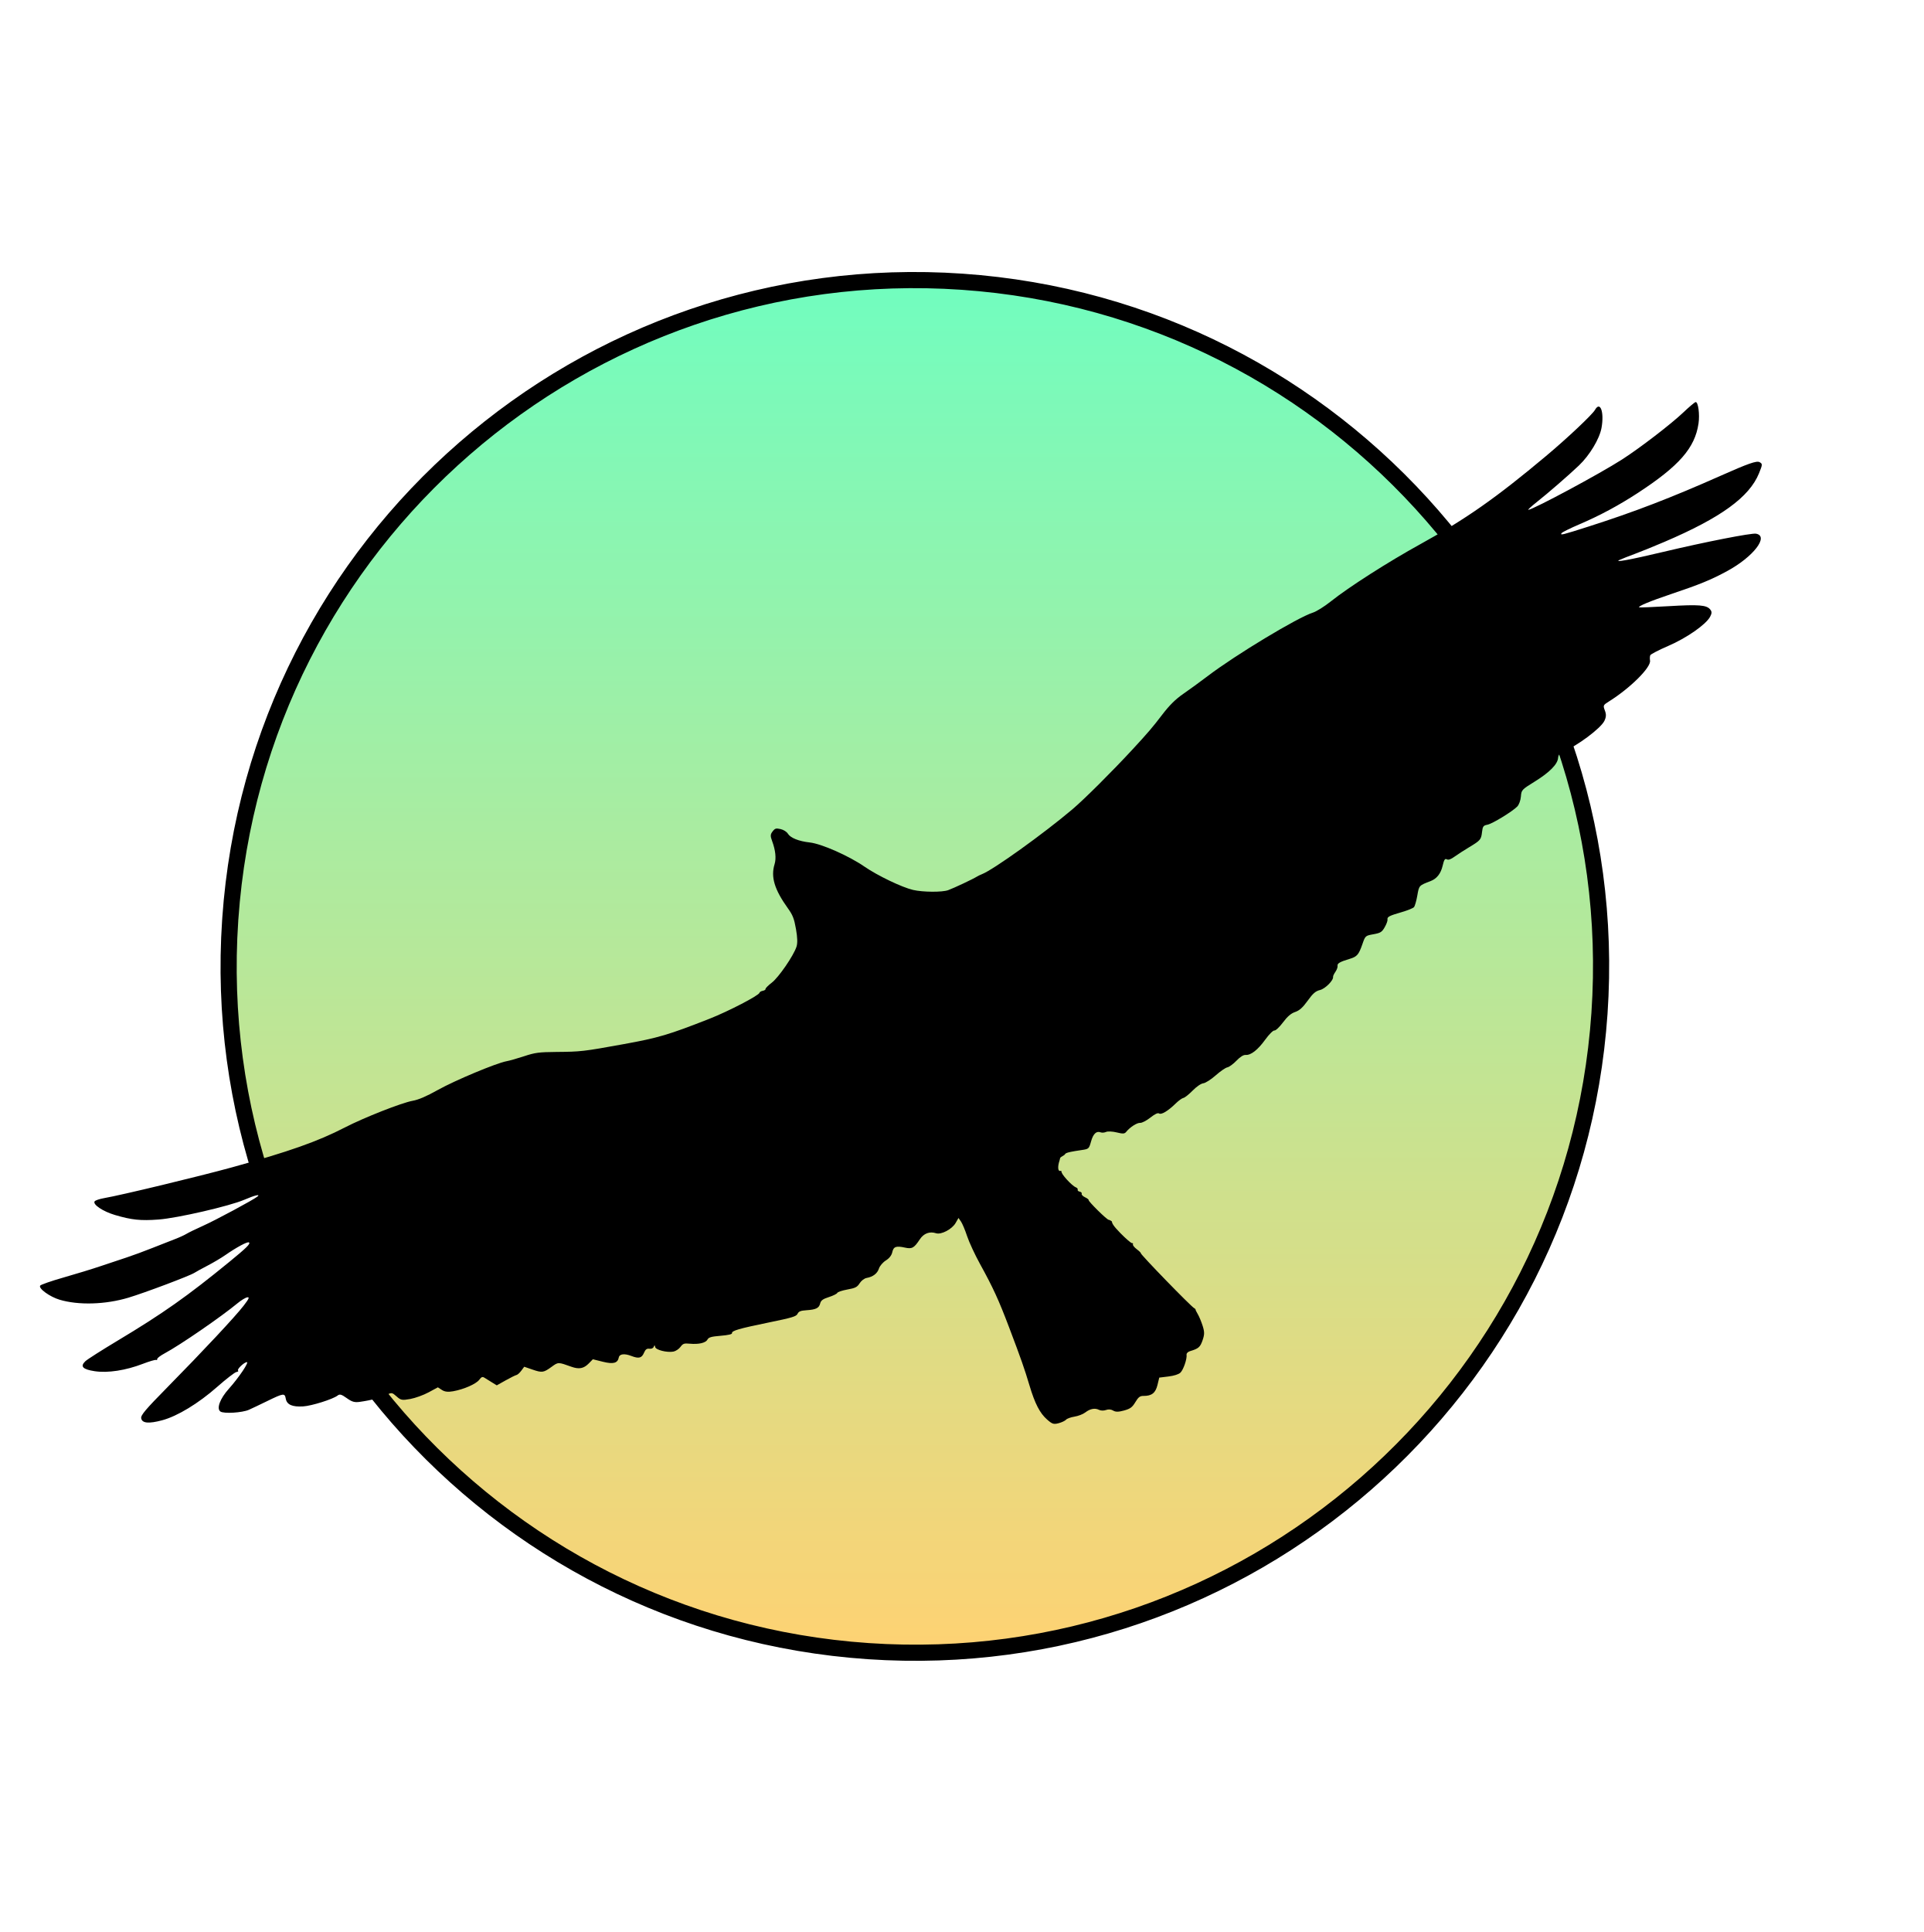
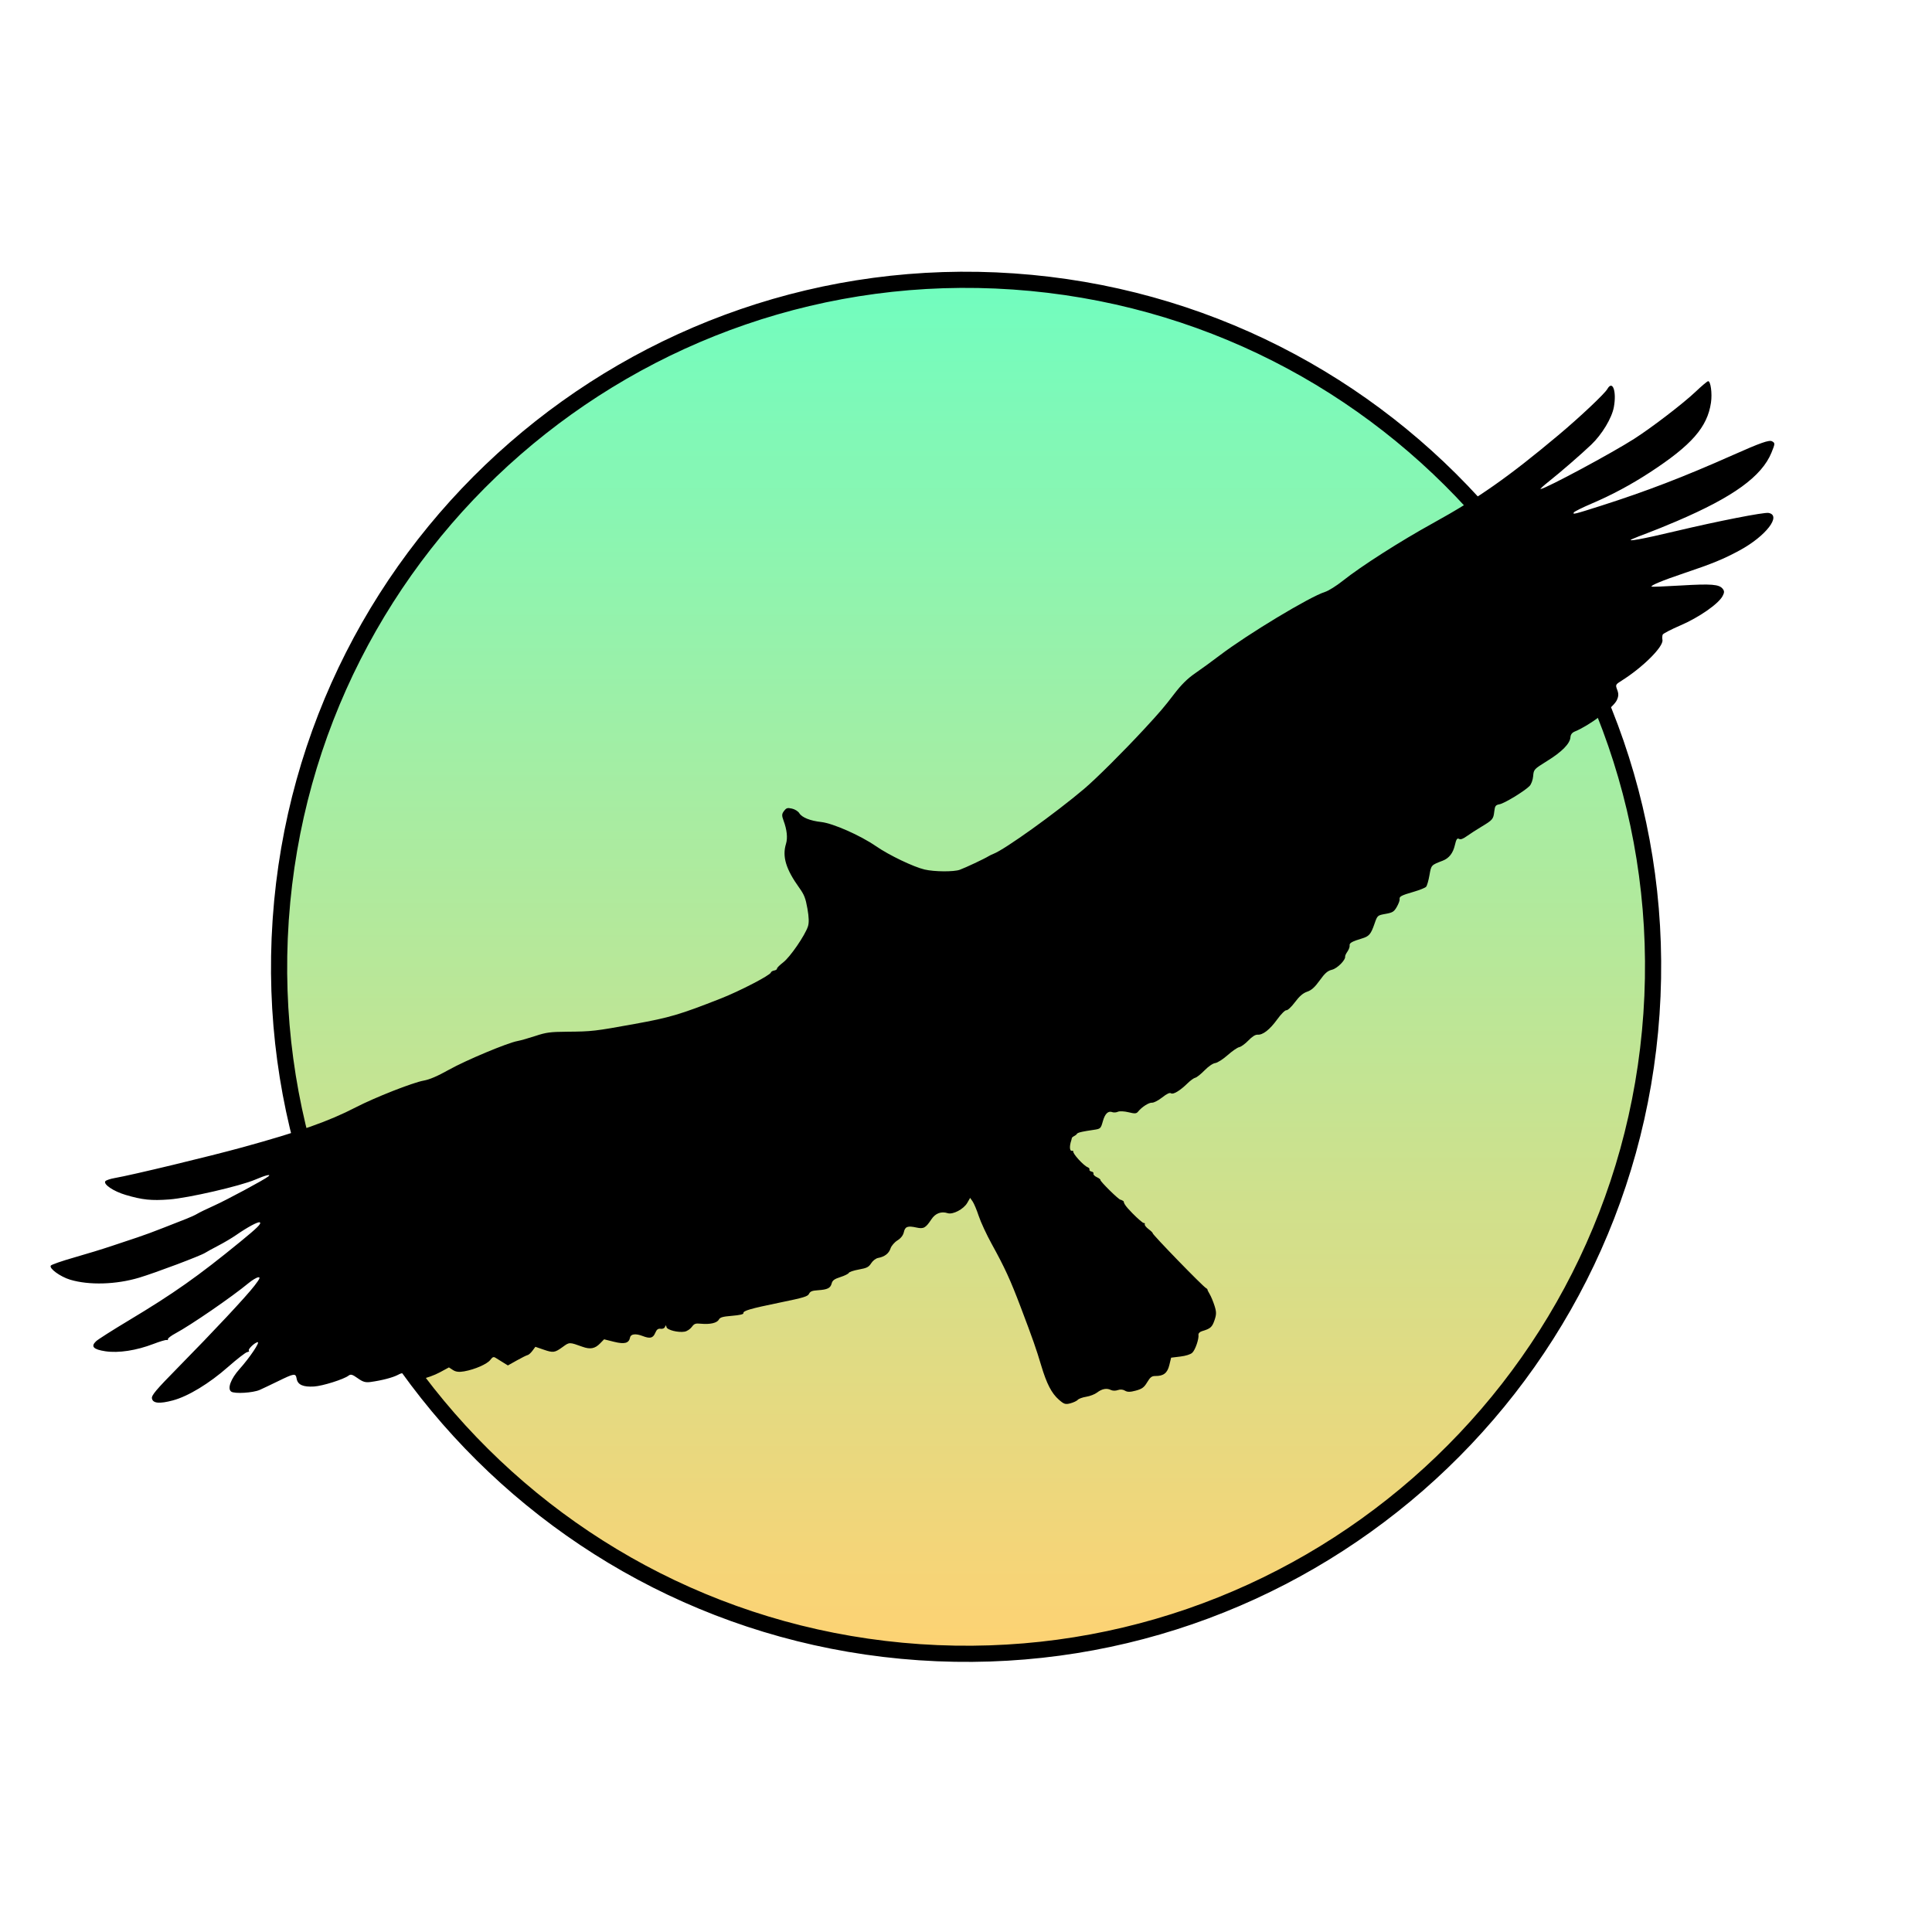
- <svg xmlns="http://www.w3.org/2000/svg" xmlns:xlink="http://www.w3.org/1999/xlink" width="1191.138" zoomAndPan="magnify" viewBox="0 0 884.659 899.573" height="1196.353" preserveAspectRatio="xMidYMid" version="1.2" id="svg287" xml:space="preserve">
+ <svg xmlns="http://www.w3.org/2000/svg" xmlns:xlink="http://www.w3.org/1999/xlink" width="1200" zoomAndPan="magnify" viewBox="0 0 1200 1200" height="1200" preserveAspectRatio="xMidYMid" version="1.2" id="svg287" xml:space="preserve">
  <defs id="defs259">
-     <linearGradient xlink:href="#linearGradient289" id="linearGradient290" x1="465.614" y1="134.989" x2="465.614" y2="788.232" gradientUnits="userSpaceOnUse" gradientTransform="matrix(4.318703,0,0,0.9751405,-26.91448,0.2881701)" />
+     <linearGradient xlink:href="#linearGradient289" id="linearGradient290" x1="465.614" y1="134.989" x2="465.614" y2="788.232" gradientUnits="userSpaceOnUse" gradientTransform="matrix(5.780654,0,0,1.302491,-19.28956,-0.6429936)" />
    <linearGradient id="linearGradient289">
      <stop style="stop-color:#71fdbf;stop-opacity:1;" offset="0" id="stop289" />
      <stop style="stop-color:#fed273;stop-opacity:1;" offset="1" id="stop290" />
    </linearGradient>
-     <linearGradient xlink:href="#linearGradient289" id="linearGradient260" gradientUnits="userSpaceOnUse" gradientTransform="matrix(0.9830893,0,0,0.9760122,-38.89277,-0.1138385)" x1="465.614" y1="134.989" x2="465.614" y2="788.232" />
-     <linearGradient xlink:href="#linearGradient289" id="linearGradient4" gradientUnits="userSpaceOnUse" gradientTransform="matrix(0.9706158,0,0,0.9760186,-10.69895,-0.1168316)" x1="465.614" y1="134.989" x2="465.614" y2="788.232" />
+     <linearGradient xlink:href="#linearGradient289" id="linearGradient260" gradientUnits="userSpaceOnUse" gradientTransform="matrix(1.306771,0,0,1.306384,-10.32922,-2.535096)" x1="465.614" y1="134.989" x2="465.614" y2="788.232" />
+     <linearGradient xlink:href="#linearGradient289" id="linearGradient4" gradientUnits="userSpaceOnUse" gradientTransform="matrix(1.300842,0,0,1.302481,-4.340758,-0.6429893)" x1="465.614" y1="134.989" x2="465.614" y2="788.232" />
  </defs>
-   <g id="editable-text" transform="matrix(3.623262,0,0,3.623262,-2638.923,-440.255)">
-     <text xml:space="preserve" style="font-style:normal;font-variant:normal;font-weight:bold;font-stretch:normal;font-size:81.516px;line-height:17.605px;font-family:Poppins;-inkscape-font-specification:'Poppins, Bold';font-variant-ligatures:normal;font-variant-caps:normal;font-variant-numeric:normal;font-variant-east-asian:normal;text-align:start;letter-spacing:-1.546px;writing-mode:lr-tb;direction:ltr;text-anchor:start;opacity:1;vector-effect:none;fill:#000000;fill-opacity:1;stroke:none;stroke-width:6.602;stroke-linecap:round;stroke-linejoin:miter;stroke-miterlimit:4;stroke-dasharray:none;stroke-dashoffset:0;stroke-opacity:1;-inkscape-stroke:none" x="1002.473" y="230.456" id="text11" transform="translate(-24.59364)">
-       <tspan id="tspan11" style="font-style:normal;font-variant:normal;font-weight:bold;font-stretch:normal;font-size:81.516px;font-family:Poppins;-inkscape-font-specification:'Poppins, Bold';font-variant-ligatures:normal;font-variant-caps:normal;font-variant-numeric:normal;font-variant-east-asian:normal;letter-spacing:-1.546px;fill:#000000;fill-opacity:1;stroke:none;stroke-width:6.602" x="1002.473" y="230.456">Pandion</tspan>
-     </text>
-     <text xml:space="preserve" style="font-style:normal;font-variant:normal;font-weight:bold;font-stretch:normal;font-size:81.516px;line-height:17.605px;font-family:Poppins;-inkscape-font-specification:'Poppins, Bold';font-variant-ligatures:normal;font-variant-caps:normal;font-variant-numeric:normal;font-variant-east-asian:normal;text-align:start;letter-spacing:-1.725px;writing-mode:lr-tb;direction:ltr;text-anchor:start;opacity:1;vector-effect:none;fill:#000000;fill-opacity:1;stroke:none;stroke-width:6.602;stroke-linecap:round;stroke-linejoin:miter;stroke-miterlimit:4;stroke-dasharray:none;stroke-dashoffset:0;stroke-opacity:1;-inkscape-stroke:none" x="1002.52" y="304.66" id="text12" transform="translate(-24.59364)">
-       <tspan id="tspan12" style="font-style:normal;font-variant:normal;font-weight:bold;font-stretch:normal;font-size:81.516px;font-family:Poppins;-inkscape-font-specification:'Poppins, Bold';font-variant-ligatures:normal;font-variant-caps:normal;font-variant-numeric:normal;font-variant-east-asian:normal;letter-spacing:-1.725px;fill:#000000;fill-opacity:1;stroke:none;stroke-width:6.602" x="1002.52" y="304.66">Labs</tspan>
-     </text>
-   </g>
-   <path id="background-logo-circle" style="display:inline;fill:url(#linearGradient260);stroke-width:0.735" d="M 739.946,450.423 A 321.098,318.787 0 0 1 418.847,769.21 321.098,318.787 0 0 1 97.749,450.423 321.098,318.787 0 0 1 418.847,131.637 321.098,318.787 0 0 1 739.946,450.423 Z" />
-   <path style="fill:#000000;stroke-width:0.742" d="m 813.639,220.385 c -4.527,11.102 -17.716,20.661 -44.048,31.924 -4.851,2.075 -11.047,4.591 -13.769,5.591 -2.722,1 -5.888,2.25 -7.037,2.777 -3.103,1.425 4.799,-0.022 20.43,-3.742 19.289,-4.59 40.935,-8.834 43.044,-8.44 6.183,1.157 -1.226,10.768 -13.4,17.383 -7.484,4.066 -12.738,6.223 -26.104,10.716 -9.79,3.291 -15.618,5.711 -14.92,6.196 0.195,0.136 6.373,-0.11 13.728,-0.545 14.153,-0.838 17.702,-0.553 19.371,1.555 0.809,1.022 0.794,1.752 -0.067,3.372 -1.929,3.629 -10.933,9.899 -19.541,13.607 -4.357,1.877 -8.098,3.818 -8.314,4.314 -0.215,0.496 -0.268,1.613 -0.118,2.483 0.541,3.13 -9.21,12.828 -19.136,19.033 -2.71,1.694 -2.786,1.861 -1.899,4.192 0.701,1.843 0.65,3.008 -0.213,4.838 -1.634,3.464 -12.799,11.777 -19.51,14.525 -1.286,0.527 -1.963,1.417 -2.049,2.697 -0.2,2.941 -3.929,6.736 -10.813,11.003 -6.148,3.81 -6.271,3.944 -6.518,7.052 -0.138,1.742 -0.898,3.818 -1.688,4.614 -2.421,2.437 -11.691,8.075 -13.942,8.481 -1.836,0.331 -2.171,0.789 -2.464,3.368 -0.403,3.552 -0.722,3.929 -5.998,7.098 -2.245,1.348 -5.271,3.301 -6.725,4.34 -1.908,1.363 -2.943,1.72 -3.716,1.283 -0.82,-0.464 -1.266,0.234 -1.898,2.969 -0.851,3.687 -2.724,6.073 -5.641,7.189 -5.394,2.063 -5.346,2.01 -6.159,6.704 -0.432,2.495 -1.134,4.936 -1.559,5.423 -0.425,0.487 -3.005,1.531 -5.733,2.321 -5.857,1.695 -6.82,2.205 -6.589,3.487 0.095,0.528 -0.496,2.124 -1.313,3.546 -1.305,2.272 -1.943,2.668 -5.253,3.265 -3.746,0.675 -3.775,0.701 -5.122,4.584 -1.706,4.92 -2.506,5.853 -5.89,6.865 -4.571,1.367 -5.887,2.119 -5.683,3.249 0.107,0.594 -0.344,1.856 -1.003,2.803 -0.658,0.947 -1.149,1.989 -1.09,2.316 0.287,1.593 -3.636,5.556 -6.092,6.153 -2.053,0.5 -3.289,1.572 -5.728,4.968 -2.288,3.186 -3.832,4.576 -5.842,5.257 -1.926,0.653 -3.6,2.09 -5.676,4.874 -1.62,2.172 -3.415,3.859 -3.989,3.75 -0.575,-0.109 -2.485,1.794 -4.245,4.229 -3.482,4.819 -6.71,7.337 -9.159,7.147 -1.01,-0.079 -2.521,0.874 -4.269,2.692 -1.488,1.547 -3.395,2.938 -4.238,3.091 -0.843,0.153 -3.287,1.835 -5.432,3.738 -2.145,1.903 -4.732,3.556 -5.75,3.673 -1.078,0.124 -3.159,1.549 -4.983,3.412 -1.722,1.759 -3.655,3.293 -4.294,3.408 -0.639,0.115 -2.255,1.279 -3.59,2.587 -3.552,3.478 -6.701,5.371 -7.736,4.651 -0.576,-0.4 -1.937,0.246 -4.095,1.944 -1.778,1.399 -3.888,2.492 -4.689,2.43 -1.469,-0.114 -4.773,1.997 -6.5,4.154 -0.781,0.975 -1.507,1.023 -4.45,0.295 -1.934,-0.479 -4.155,-0.583 -4.934,-0.231 -0.779,0.352 -1.911,0.445 -2.514,0.207 -1.982,-0.781 -3.483,0.625 -4.491,4.208 -0.978,3.477 -1.042,3.535 -4.484,4.035 -9.232,1.342 -6.839,1.643 -8.175,2.429 -2.265,1.333 -1.556,1.046 -2.006,2.364 -0.985,2.886 -0.854,5.41 0.541,4.875 0.077,-0.029 0.413,0.21 0.383,0.257 -0.56,0.873 4.787,6.71 6.692,7.44 0.597,0.229 0.965,0.72 0.818,1.092 -0.147,0.372 0.28,0.78 0.949,0.908 0.669,0.127 1.081,0.574 0.916,0.993 -0.165,0.419 0.538,1.149 1.563,1.622 1.025,0.473 1.778,1.066 1.674,1.317 -0.223,0.537 8.72,9.421 9.41,9.195 0.145,-0.047 1.368,0.615 1.354,0.669 0.188,1.012 0.634,2.058 4.085,5.571 2.548,2.594 4.952,4.659 5.342,4.589 0.39,-0.07 0.583,0.191 0.429,0.581 -0.154,0.39 0.653,1.411 1.792,2.268 1.139,0.857 1.984,1.685 1.878,1.838 -0.315,0.453 23.428,24.896 24.861,25.595 0.38,0.185 0.662,0.473 0.628,0.64 -0.034,0.167 0.436,1.133 1.046,2.147 0.61,1.014 1.617,3.428 2.238,5.366 0.935,2.919 0.932,4.092 -0.021,6.838 -1.105,3.185 -1.879,3.854 -5.814,5.027 -1.003,0.299 -1.717,1.016 -1.627,1.634 0.287,1.954 -1.496,7.134 -2.895,8.412 -0.845,0.771 -2.962,1.437 -5.589,1.758 l -4.23,0.517 -0.841,3.459 c -0.901,3.709 -2.696,5.109 -6.498,5.068 -1.645,-0.017 -2.387,0.549 -3.797,2.901 -1.454,2.425 -2.355,3.089 -5.286,3.895 -2.596,0.714 -3.937,0.72 -5.057,0.022 -0.918,-0.572 -2.235,-0.677 -3.31,-0.263 -0.982,0.378 -2.44,0.354 -3.239,-0.053 -1.915,-0.975 -4.152,-0.555 -6.442,1.21 -1.024,0.789 -3.278,1.661 -5.01,1.937 -1.731,0.276 -3.499,0.915 -3.928,1.421 -0.429,0.506 -1.973,1.24 -3.43,1.632 -2.334,0.628 -2.976,0.425 -5.397,-1.702 -3.378,-2.968 -5.674,-7.414 -8.197,-15.868 -2.337,-7.83 -3.894,-12.268 -9.466,-26.972 -4.889,-12.901 -7.446,-18.478 -13.563,-29.58 -2.389,-4.336 -5.1,-10.178 -6.025,-12.983 -0.925,-2.805 -2.205,-5.855 -2.844,-6.778 l -1.163,-1.679 -1.347,2.344 c -1.673,2.912 -6.704,5.551 -9.103,4.774 -3.007,-0.974 -5.732,0.056 -7.583,2.864 -2.641,4.008 -3.613,4.549 -6.875,3.828 -4.141,-0.915 -5.359,-0.479 -5.926,2.126 -0.323,1.481 -1.388,2.851 -2.999,3.858 -1.374,0.859 -2.814,2.537 -3.201,3.729 -0.757,2.335 -2.767,3.877 -5.756,4.415 -1.064,0.192 -2.467,1.26 -3.239,2.467 -1.161,1.814 -2.009,2.245 -5.735,2.916 -2.405,0.433 -4.512,1.142 -4.683,1.575 -0.171,0.433 -1.928,1.306 -3.905,1.939 -2.787,0.893 -3.697,1.555 -4.052,2.948 -0.561,2.202 -1.945,2.89 -6.403,3.184 -2.71,0.179 -3.589,0.532 -4.139,1.66 -0.604,1.24 -2.406,1.783 -13.375,4.034 -14.001,2.873 -17.352,3.846 -17.148,4.977 0.09,0.502 -1.699,0.915 -5.279,1.219 -4.482,0.381 -5.547,0.692 -6.175,1.801 -0.877,1.551 -4.057,2.273 -8.281,1.881 -2.596,-0.241 -3.117,-0.055 -4.295,1.531 -0.737,0.993 -2.216,1.963 -3.286,2.156 -3.003,0.541 -8.207,-0.773 -8.465,-2.136 -0.18,-0.949 -0.32,-0.968 -0.676,-0.093 -0.277,0.68 -1.063,1.024 -2.046,0.896 -1.188,-0.154 -1.823,0.325 -2.481,1.873 -1.064,2.503 -2.409,2.839 -5.925,1.478 -3.165,-1.225 -5.498,-0.946 -5.811,0.693 -0.51,2.674 -2.544,3.228 -7.41,2.019 l -4.671,-1.161 -1.886,1.93 c -2.36,2.414 -4.552,2.83 -8.141,1.544 -6.182,-2.216 -6.073,-2.216 -9.203,0.06 -3.734,2.716 -4.413,2.81 -8.967,1.243 l -3.765,-1.295 -1.368,1.843 c -0.752,1.013 -1.756,1.913 -2.231,1.998 -0.474,0.085 -2.735,1.206 -5.024,2.49 l -4.162,2.334 -2.229,-1.372 c -1.226,-0.755 -2.773,-1.717 -3.439,-2.138 -1.003,-0.635 -1.43,-0.476 -2.504,0.934 -1.476,1.938 -7.14,4.424 -12.125,5.321 -2.414,0.435 -3.922,0.261 -5.259,-0.607 l -1.874,-1.217 -4.316,2.332 c -2.374,1.282 -6.209,2.672 -8.523,3.089 -3.843,0.692 -4.397,0.588 -6.4,-1.199 -2.046,-1.825 -2.349,-1.875 -4.522,-0.74 -2.419,1.264 -7.378,2.556 -12.611,3.285 -2.44,0.34 -3.638,-0.004 -6.066,-1.743 -2.456,-1.759 -3.257,-1.985 -4.259,-1.197 -2.147,1.687 -12.081,4.817 -16.05,5.057 -5.073,0.306 -7.582,-0.807 -8.082,-3.588 -0.485,-2.691 -0.99,-2.624 -8.762,1.167 -3.276,1.597 -7.055,3.393 -8.398,3.991 -3.115,1.385 -11.689,1.911 -13.27,0.813 -1.929,-1.34 -0.216,-5.989 3.892,-10.558 4.667,-5.191 9.715,-12.71 8.366,-12.461 -1.486,0.274 -4.743,3.488 -4.035,3.98 0.32,0.222 -0.041,0.516 -0.801,0.653 -0.76,0.137 -4.772,3.24 -8.915,6.896 -8.729,7.703 -18.57,13.675 -25.645,15.563 -6.283,1.677 -9.339,1.385 -9.756,-0.93 -0.256,-1.419 1.929,-4.009 12.112,-14.356 16.754,-17.023 31.765,-33.079 35.601,-38.078 2.496,-3.254 2.847,-4.065 1.678,-3.881 -0.813,0.127 -2.801,1.328 -4.419,2.668 -7.738,6.409 -26.85,19.552 -34.026,23.4 -1.985,1.064 -3.551,2.256 -3.48,2.649 0.071,0.393 -0.188,0.589 -0.575,0.437 -0.387,-0.152 -3.153,0.665 -6.146,1.816 -7.991,3.073 -16.317,4.346 -22.405,3.425 -5.618,-0.85 -6.897,-2.23 -4.324,-4.666 0.885,-0.838 7.579,-5.105 14.874,-9.482 21.253,-12.75 32.5,-20.678 52.25,-36.833 8,-6.544 9.871,-8.401 9.04,-8.978 -0.692,-0.48 -5.742,2.229 -11.085,5.946 -1.846,1.285 -5.528,3.465 -8.181,4.845 -2.653,1.38 -5.431,2.904 -6.174,3.386 -2.122,1.378 -23.193,9.307 -30.706,11.555 -10.719,3.207 -23.244,3.575 -32.047,0.94 -4.585,-1.372 -9.938,-5.261 -9.033,-6.562 0.327,-0.47 5.216,-2.169 10.864,-3.775 5.649,-1.606 13.47,-4.003 17.382,-5.327 3.911,-1.324 9.354,-3.139 12.095,-4.034 2.741,-0.895 8.147,-2.889 12.015,-4.433 3.868,-1.543 8.615,-3.408 10.551,-4.143 1.935,-0.735 4.285,-1.812 5.222,-2.392 0.937,-0.58 4.371,-2.25 7.632,-3.71 5.909,-2.646 23.556,-12.127 25.427,-13.661 1.567,-1.285 -1.278,-0.589 -6.136,1.5 -6.851,2.946 -31.118,8.54 -39.914,9.2 -8.374,0.628 -12.517,0.198 -20.323,-2.11 -5.612,-1.659 -10.457,-4.916 -9.456,-6.356 0.32,-0.46 2.337,-1.139 4.482,-1.509 7.796,-1.343 44.067,-10.075 59.478,-14.319 26.454,-7.285 39.977,-12.06 52.542,-18.553 8.897,-4.597 26.443,-11.507 31.56,-12.429 2.801,-0.504 6.422,-2.059 11.794,-5.065 7.891,-4.415 27.243,-12.513 31.912,-13.353 1.415,-0.255 5.15,-1.316 8.3,-2.359 4.998,-1.654 6.878,-1.905 14.759,-1.97 11.608,-0.097 12.701,-0.222 31.383,-3.611 16.378,-2.971 20.992,-4.333 40.078,-11.829 8.846,-3.474 23.077,-10.862 23.321,-12.107 0.072,-0.367 0.761,-0.782 1.53,-0.92 0.77,-0.139 1.349,-0.529 1.288,-0.867 -0.061,-0.338 1.26,-1.664 2.936,-2.946 3.179,-2.432 10.093,-12.491 11.474,-16.692 0.548,-1.666 0.474,-4.272 -0.234,-8.274 -0.861,-4.866 -1.49,-6.476 -3.763,-9.643 -6.264,-8.727 -8.035,-14.591 -6.2,-20.54 0.838,-2.716 0.432,-6.527 -1.145,-10.768 -0.877,-2.359 -0.842,-3.101 0.215,-4.471 1.116,-1.446 1.557,-1.579 3.707,-1.111 1.342,0.292 2.871,1.248 3.398,2.124 1.194,1.985 5.078,3.552 10.188,4.111 5.469,0.598 18.204,6.22 25.513,11.263 6.053,4.176 17.454,9.644 22.602,10.839 4.556,1.058 13.562,1.123 16.335,0.118 2.637,-0.955 11.45,-5.102 13.344,-6.279 0.559,-0.348 1.628,-0.868 2.376,-1.156 5.266,-2.03 28.699,-18.831 42.191,-30.249 5.485,-4.642 18.38,-17.481 27.958,-27.838 7.083,-7.659 9.395,-10.362 13.734,-16.058 3.425,-4.495 6.319,-7.368 9.911,-9.836 2.791,-1.918 7.908,-5.642 11.372,-8.276 13.016,-9.898 41.944,-27.342 49.001,-29.549 1.622,-0.507 5.366,-2.849 8.319,-5.204 8.424,-6.718 26.732,-18.419 41.871,-26.761 21.057,-11.604 35.158,-21.497 58.353,-40.938 9.92,-8.315 21.558,-19.277 22.804,-21.481 2.449,-4.329 4.382,1.009 3.039,8.391 -0.929,5.104 -5.515,12.727 -10.53,17.5 -4.824,4.592 -14.327,12.833 -19.729,17.109 -2.54,2.011 -4.255,3.599 -3.812,3.53 2.818,-0.438 33.237,-16.777 43.572,-23.405 8.313,-5.331 22.87,-16.501 28.583,-21.933 2.712,-2.579 5.288,-4.753 5.725,-4.832 1.202,-0.216 2.005,5.653 1.366,9.98 -1.684,11.399 -9.006,19.764 -28.343,32.384 -8.801,5.743 -17.681,10.509 -26.992,14.487 -4.322,1.846 -8.114,3.72 -8.428,4.163 -0.799,1.129 0.176,0.89 12.693,-3.108 21.097,-6.738 38.377,-13.382 61.233,-23.543 12.939,-5.752 16.917,-7.148 18.255,-6.406 1.441,0.801 1.428,1.082 -0.253,5.203 z" id="pandion-bird" />
-   <path id="circle261-2" style="display:inline;fill:none;stroke:#000000;stroke-width:7.519;stroke-linecap:round" d="M 101.752,427.762 A 319.558,319.558 0 0 1 442.579,131.181 319.558,319.558 0 0 1 739.347,471.846 319.558,319.558 0 0 1 398.845,768.8 319.558,319.558 0 0 1 101.704,428.462" />
+   <path id="background-logo-circle" style="display:inline;fill:url(#linearGradient260);stroke-width:0.98" d="M 1024.942,600.505 A 426.82,426.693 0 0 1 598.122,1027.198 426.82,426.693 0 0 1 171.302,600.505 426.82,426.693 0 0 1 598.122,173.812 426.82,426.693 0 0 1 1024.942,600.505 Z" />
+   <path style="fill:#000000;stroke-width:0.99" d="m 1100.337,281.052 c -6.045,14.824 -23.655,27.588 -58.816,42.627 -6.478,2.771 -14.751,6.13 -18.386,7.466 -3.634,1.335 -7.862,3.004 -9.396,3.709 -4.143,1.903 6.408,-0.03 27.28,-4.996 25.756,-6.129 54.66,-11.796 57.475,-11.269 8.255,1.545 -1.638,14.379 -17.893,23.211 -9.992,5.429 -17.009,8.31 -34.855,14.309 -13.073,4.395 -20.854,7.626 -19.922,8.273 0.261,0.181 8.509,-0.147 18.33,-0.728 18.898,-1.119 23.637,-0.738 25.866,2.077 1.08,1.364 1.061,2.34 -0.089,4.503 -2.576,4.846 -14.598,13.218 -26.093,18.169 -5.818,2.506 -10.814,5.099 -11.101,5.761 -0.287,0.662 -0.358,2.154 -0.158,3.316 0.722,4.18 -12.297,17.129 -25.551,25.414 -3.619,2.262 -3.72,2.485 -2.535,5.597 0.936,2.461 0.868,4.017 -0.284,6.46 -2.182,4.626 -17.091,15.725 -26.051,19.394 -1.717,0.703 -2.621,1.892 -2.737,3.602 -0.267,3.928 -5.246,8.994 -14.439,14.692 -8.209,5.088 -8.374,5.267 -8.703,9.416 -0.184,2.326 -1.199,5.098 -2.254,6.161 -3.232,3.254 -15.61,10.783 -18.617,11.324 -2.452,0.442 -2.899,1.053 -3.29,4.497 -0.538,4.743 -0.964,5.246 -8.009,9.478 -2.997,1.8 -7.038,4.408 -8.98,5.795 -2.548,1.82 -3.93,2.297 -4.963,1.714 -1.095,-0.619 -1.69,0.312 -2.534,3.965 -1.137,4.923 -3.637,8.11 -7.532,9.599 -7.202,2.754 -7.138,2.684 -8.224,8.952 -0.577,3.332 -1.514,6.59 -2.082,7.241 -0.568,0.65 -4.013,2.045 -7.656,3.099 -7.821,2.263 -9.107,2.944 -8.799,4.656 0.127,0.705 -0.662,2.836 -1.753,4.735 -1.743,3.034 -2.594,3.563 -7.015,4.36 -5.002,0.902 -5.041,0.936 -6.839,6.121 -2.278,6.57 -3.346,7.816 -7.864,9.167 -6.103,1.826 -7.86,2.83 -7.589,4.338 0.143,0.794 -0.46,2.478 -1.339,3.743 -0.879,1.265 -1.534,2.656 -1.456,3.092 0.383,2.127 -4.855,7.418 -8.134,8.216 -2.741,0.667 -4.392,2.099 -7.649,6.634 -3.055,4.255 -5.117,6.11 -7.801,7.019 -2.572,0.872 -4.807,2.791 -7.58,6.509 -2.163,2.9 -4.56,5.153 -5.327,5.007 -0.767,-0.146 -3.318,2.395 -5.668,5.647 -4.65,6.434 -8.96,9.797 -12.229,9.543 -1.349,-0.105 -3.366,1.167 -5.701,3.594 -1.987,2.066 -4.534,3.924 -5.659,4.128 -1.126,0.204 -4.39,2.45 -7.253,4.991 -2.864,2.541 -6.319,4.748 -7.678,4.904 -1.439,0.165 -4.218,2.068 -6.653,4.556 -2.3,2.349 -4.88,4.397 -5.733,4.551 -0.853,0.154 -3.011,1.708 -4.794,3.454 -4.743,4.644 -8.947,7.172 -10.33,6.211 -0.769,-0.534 -2.586,0.328 -5.468,2.596 -2.374,1.868 -5.191,3.328 -6.261,3.245 -1.961,-0.152 -6.373,2.667 -8.68,5.546 -1.043,1.302 -2.012,1.366 -5.943,0.393 -2.583,-0.639 -5.548,-0.778 -6.588,-0.308 -1.041,0.47 -2.552,0.594 -3.357,0.277 -2.647,-1.043 -4.651,0.834 -5.997,5.619 -1.306,4.643 -1.391,4.72 -5.987,5.388 -12.328,1.792 -9.132,2.194 -10.916,3.244 -3.024,1.78 -2.078,1.396 -2.678,3.156 -1.315,3.854 -1.14,7.223 0.723,6.51 0.102,-0.039 0.551,0.28 0.511,0.343 -0.748,1.165 6.392,8.959 8.936,9.935 0.797,0.306 1.288,0.962 1.092,1.459 -0.196,0.497 0.374,1.042 1.267,1.212 0.893,0.17 1.443,0.766 1.222,1.326 -0.22,0.559 0.719,1.534 2.087,2.166 1.369,0.632 2.375,1.423 2.236,1.758 -0.297,0.717 11.644,12.579 12.565,12.278 0.194,-0.063 1.826,0.821 1.809,0.893 0.25,1.352 0.847,2.748 5.455,7.439 3.403,3.464 6.613,6.221 7.134,6.128 0.521,-0.094 0.779,0.256 0.573,0.776 -0.205,0.521 0.872,1.883 2.393,3.028 1.522,1.145 2.65,2.249 2.507,2.454 -0.42,0.604 31.282,33.243 33.196,34.176 0.507,0.247 0.884,0.632 0.838,0.855 -0.046,0.223 0.583,1.513 1.397,2.866 0.814,1.353 2.159,4.578 2.988,7.165 1.249,3.897 1.244,5.464 -0.029,9.131 -1.476,4.252 -2.509,5.146 -7.763,6.712 -1.34,0.399 -2.293,1.357 -2.172,2.182 0.383,2.609 -1.997,9.526 -3.866,11.232 -1.128,1.03 -3.955,1.919 -7.463,2.348 l -5.648,0.69 -1.123,4.619 c -1.204,4.952 -3.6,6.821 -8.677,6.767 -2.197,-0.023 -3.188,0.734 -5.071,3.874 -1.941,3.238 -3.144,4.124 -7.058,5.201 -3.466,0.953 -5.257,0.961 -6.753,0.029 -1.225,-0.764 -2.984,-0.903 -4.42,-0.351 -1.312,0.504 -3.258,0.472 -4.325,-0.071 -2.557,-1.302 -5.544,-0.741 -8.601,1.616 -1.367,1.054 -4.378,2.218 -6.689,2.586 -2.312,0.369 -4.672,1.222 -5.245,1.897 -0.573,0.675 -2.634,1.656 -4.579,2.179 -3.117,0.838 -3.973,0.568 -7.206,-2.273 -4.51,-3.963 -7.576,-9.899 -10.945,-21.188 -3.12,-10.455 -5.2,-16.381 -12.64,-36.015 -6.528,-17.227 -9.942,-24.674 -18.11,-39.497 -3.19,-5.789 -6.81,-13.59 -8.044,-17.335 -1.235,-3.745 -2.944,-7.818 -3.798,-9.051 l -1.553,-2.241 -1.798,3.129 c -2.234,3.889 -8.952,7.412 -12.155,6.375 -4.015,-1.3 -7.654,0.074 -10.125,3.824 -3.527,5.352 -4.824,6.074 -9.18,5.111 -5.53,-1.222 -7.155,-0.639 -7.913,2.839 -0.431,1.977 -1.854,3.807 -4.005,5.152 -1.835,1.147 -3.758,3.387 -4.274,4.979 -1.01,3.118 -3.695,5.177 -7.686,5.896 -1.42,0.256 -3.294,1.682 -4.325,3.294 -1.551,2.423 -2.683,2.998 -7.658,3.894 -3.211,0.578 -6.024,1.524 -6.252,2.103 -0.228,0.578 -2.574,1.743 -5.214,2.589 -3.721,1.192 -4.937,2.076 -5.411,3.936 -0.749,2.94 -2.597,3.859 -8.55,4.252 -3.618,0.239 -4.792,0.71 -5.527,2.217 -0.807,1.656 -3.213,2.381 -17.859,5.387 -18.695,3.836 -23.169,5.135 -22.897,6.645 0.121,0.67 -2.269,1.222 -7.05,1.628 -5.984,0.508 -7.407,0.923 -8.245,2.405 -1.171,2.071 -5.417,3.035 -11.058,2.511 -3.467,-0.322 -4.163,-0.074 -5.735,2.044 -0.984,1.326 -2.959,2.621 -4.388,2.879 -4.009,0.722 -10.958,-1.032 -11.304,-2.853 -0.24,-1.267 -0.427,-1.293 -0.903,-0.124 -0.37,0.907 -1.419,1.367 -2.732,1.197 -1.587,-0.206 -2.435,0.434 -3.313,2.501 -1.421,3.343 -3.217,3.791 -7.912,1.974 -4.226,-1.635 -7.341,-1.264 -7.759,0.926 -0.681,3.57 -3.397,4.31 -9.894,2.696 l -6.237,-1.55 -2.518,2.576 c -3.151,3.224 -6.079,3.779 -10.871,2.062 -8.255,-2.958 -8.109,-2.959 -12.288,0.08 -4.986,3.626 -5.892,3.752 -11.973,1.66 l -5.027,-1.729 -1.827,2.46 c -1.005,1.353 -2.345,2.554 -2.978,2.668 -0.633,0.114 -3.652,1.61 -6.709,3.325 l -5.557,3.117 -2.977,-1.832 c -1.637,-1.008 -3.703,-2.292 -4.592,-2.854 -1.34,-0.848 -1.91,-0.635 -3.343,1.247 -1.971,2.588 -9.534,5.907 -16.19,7.105 -3.224,0.58 -5.237,0.348 -7.022,-0.811 l -2.502,-1.625 -5.763,3.113 c -3.17,1.712 -8.291,3.568 -11.381,4.125 -5.131,0.924 -5.871,0.785 -8.545,-1.601 -2.732,-2.437 -3.136,-2.504 -6.038,-0.987 -3.231,1.688 -9.851,3.413 -16.839,4.387 -3.259,0.454 -4.858,-0.005 -8.099,-2.327 -3.279,-2.349 -4.349,-2.65 -5.686,-1.599 -2.866,2.253 -16.132,6.432 -21.431,6.752 -6.774,0.409 -10.123,-1.078 -10.792,-4.791 -0.647,-3.593 -1.322,-3.503 -11.7,1.558 -4.374,2.133 -9.42,4.531 -11.214,5.329 -4.159,1.85 -15.609,2.552 -17.719,1.086 -2.576,-1.789 -0.288,-7.997 5.197,-14.098 6.232,-6.932 12.972,-16.972 11.171,-16.639 -1.984,0.366 -6.334,4.658 -5.387,5.315 0.427,0.296 -0.055,0.689 -1.07,0.871 -1.015,0.183 -6.372,4.326 -11.904,9.208 -11.656,10.286 -24.796,18.26 -34.243,20.781 -8.389,2.239 -12.47,1.85 -13.026,-1.241 -0.341,-1.895 2.576,-5.353 16.173,-19.169 22.372,-22.731 42.415,-44.169 47.537,-50.845 3.333,-4.344 3.801,-5.427 2.241,-5.182 -1.085,0.17 -3.74,1.773 -5.9,3.562 -10.332,8.557 -35.852,26.108 -45.434,31.245 -2.65,1.421 -4.741,3.013 -4.647,3.537 0.095,0.525 -0.251,0.787 -0.768,0.583 -0.517,-0.204 -4.21,0.887 -8.206,2.424 -10.67,4.104 -21.788,5.803 -29.917,4.574 -7.501,-1.135 -9.209,-2.978 -5.774,-6.231 1.182,-1.119 10.12,-6.817 19.861,-12.66 28.379,-17.025 43.396,-27.611 69.768,-49.182 10.683,-8.738 13.18,-11.218 12.071,-11.988 -0.923,-0.641 -7.667,2.976 -14.801,7.94 -2.465,1.715 -7.381,4.627 -10.924,6.47 -3.543,1.843 -7.252,3.878 -8.244,4.521 -2.833,1.84 -30.968,12.427 -41.001,15.429 -14.313,4.282 -31.037,4.773 -42.792,1.256 -6.122,-1.832 -13.27,-7.024 -12.062,-8.762 0.437,-0.628 6.965,-2.897 14.507,-5.041 7.542,-2.145 17.987,-5.346 23.209,-7.114 5.223,-1.768 12.49,-4.192 16.15,-5.386 3.66,-1.195 10.879,-3.858 16.043,-5.919 5.164,-2.061 11.504,-4.55 14.088,-5.532 2.584,-0.982 5.722,-2.42 6.973,-3.195 1.251,-0.775 5.836,-3.004 10.19,-4.954 7.89,-3.533 31.453,-16.193 33.953,-18.241 2.092,-1.715 -1.707,-0.786 -8.194,2.004 -9.148,3.934 -41.551,11.403 -53.296,12.285 -11.181,0.839 -16.714,0.265 -27.137,-2.817 -7.493,-2.216 -13.962,-6.564 -12.626,-8.487 0.427,-0.615 3.12,-1.521 5.984,-2.014 10.41,-1.793 58.842,-13.453 79.42,-19.119 35.323,-9.728 53.38,-16.104 70.157,-24.773 11.88,-6.139 35.309,-15.365 42.14,-16.596 3.741,-0.674 8.576,-2.75 15.749,-6.763 10.536,-5.895 36.377,-16.708 42.611,-17.83 1.889,-0.34 6.877,-1.757 11.083,-3.149 6.674,-2.209 9.184,-2.544 19.707,-2.631 15.5,-0.129 16.959,-0.297 41.904,-4.822 21.87,-3.967 28.031,-5.786 53.515,-15.795 11.812,-4.639 30.813,-14.504 31.139,-16.166 0.096,-0.491 1.016,-1.044 2.043,-1.229 1.028,-0.185 1.802,-0.706 1.72,-1.158 -0.081,-0.452 1.683,-2.222 3.92,-3.934 4.244,-3.247 13.477,-16.679 15.321,-22.289 0.731,-2.225 0.633,-5.705 -0.313,-11.048 -1.15,-6.498 -1.989,-8.648 -5.025,-12.877 -8.365,-11.653 -10.728,-19.483 -8.278,-27.426 1.119,-3.626 0.577,-8.716 -1.529,-14.379 -1.171,-3.149 -1.124,-4.141 0.287,-5.969 1.49,-1.931 2.08,-2.108 4.949,-1.483 1.792,0.39 3.833,1.667 4.537,2.837 1.595,2.651 6.78,4.743 13.604,5.489 7.302,0.799 24.307,8.306 34.066,15.039 8.082,5.576 23.306,12.877 30.179,14.473 6.083,1.412 18.108,1.5 21.812,0.158 3.521,-1.275 15.289,-6.813 17.818,-8.384 0.747,-0.464 2.174,-1.159 3.172,-1.544 7.031,-2.711 38.322,-25.145 56.337,-40.391 7.324,-6.198 24.542,-23.342 37.331,-37.171 9.458,-10.227 12.545,-13.836 18.338,-21.441 4.573,-6.003 8.437,-9.838 13.234,-13.134 3.727,-2.561 10.56,-7.533 15.185,-11.05 17.38,-13.216 56.007,-36.509 65.43,-39.456 2.166,-0.677 7.165,-3.804 11.108,-6.949 11.249,-8.97 35.694,-24.594 55.909,-35.734 28.117,-15.495 46.946,-28.704 77.917,-54.663 13.246,-11.102 28.786,-25.74 30.45,-28.683 3.27,-5.781 5.851,1.347 4.058,11.204 -1.24,6.816 -7.365,16.994 -14.06,23.367 -6.441,6.131 -19.131,17.135 -26.344,22.846 -3.391,2.685 -5.682,4.806 -5.09,4.714 3.763,-0.585 44.38,-22.402 58.18,-31.252 11.1,-7.118 30.538,-22.034 38.166,-29.287 3.621,-3.444 7.061,-6.347 7.644,-6.452 1.605,-0.289 2.678,7.549 1.824,13.326 -2.248,15.22 -12.025,26.39 -37.846,43.241 -11.751,7.669 -23.609,14.033 -36.042,19.344 -5.77,2.465 -10.835,4.967 -11.254,5.559 -1.067,1.507 0.235,1.189 16.949,-4.15 28.17,-8.997 51.243,-17.869 81.763,-31.437 17.277,-7.681 22.589,-9.545 24.375,-8.553 1.925,1.069 1.906,1.445 -0.337,6.947 z" id="pandion-bird" />
+   <path id="circle261-2" style="display:inline;fill:none;stroke:#000000;stroke-width:10.04;stroke-linecap:round" d="M 174.39,570.839 A 426.697,426.697 0 0 1 629.487,174.824 426.697,426.697 0 0 1 1025.752,629.703 426.697,426.697 0 0 1 571.09,1026.216 426.697,426.697 0 0 1 174.326,571.773" />
</svg>
